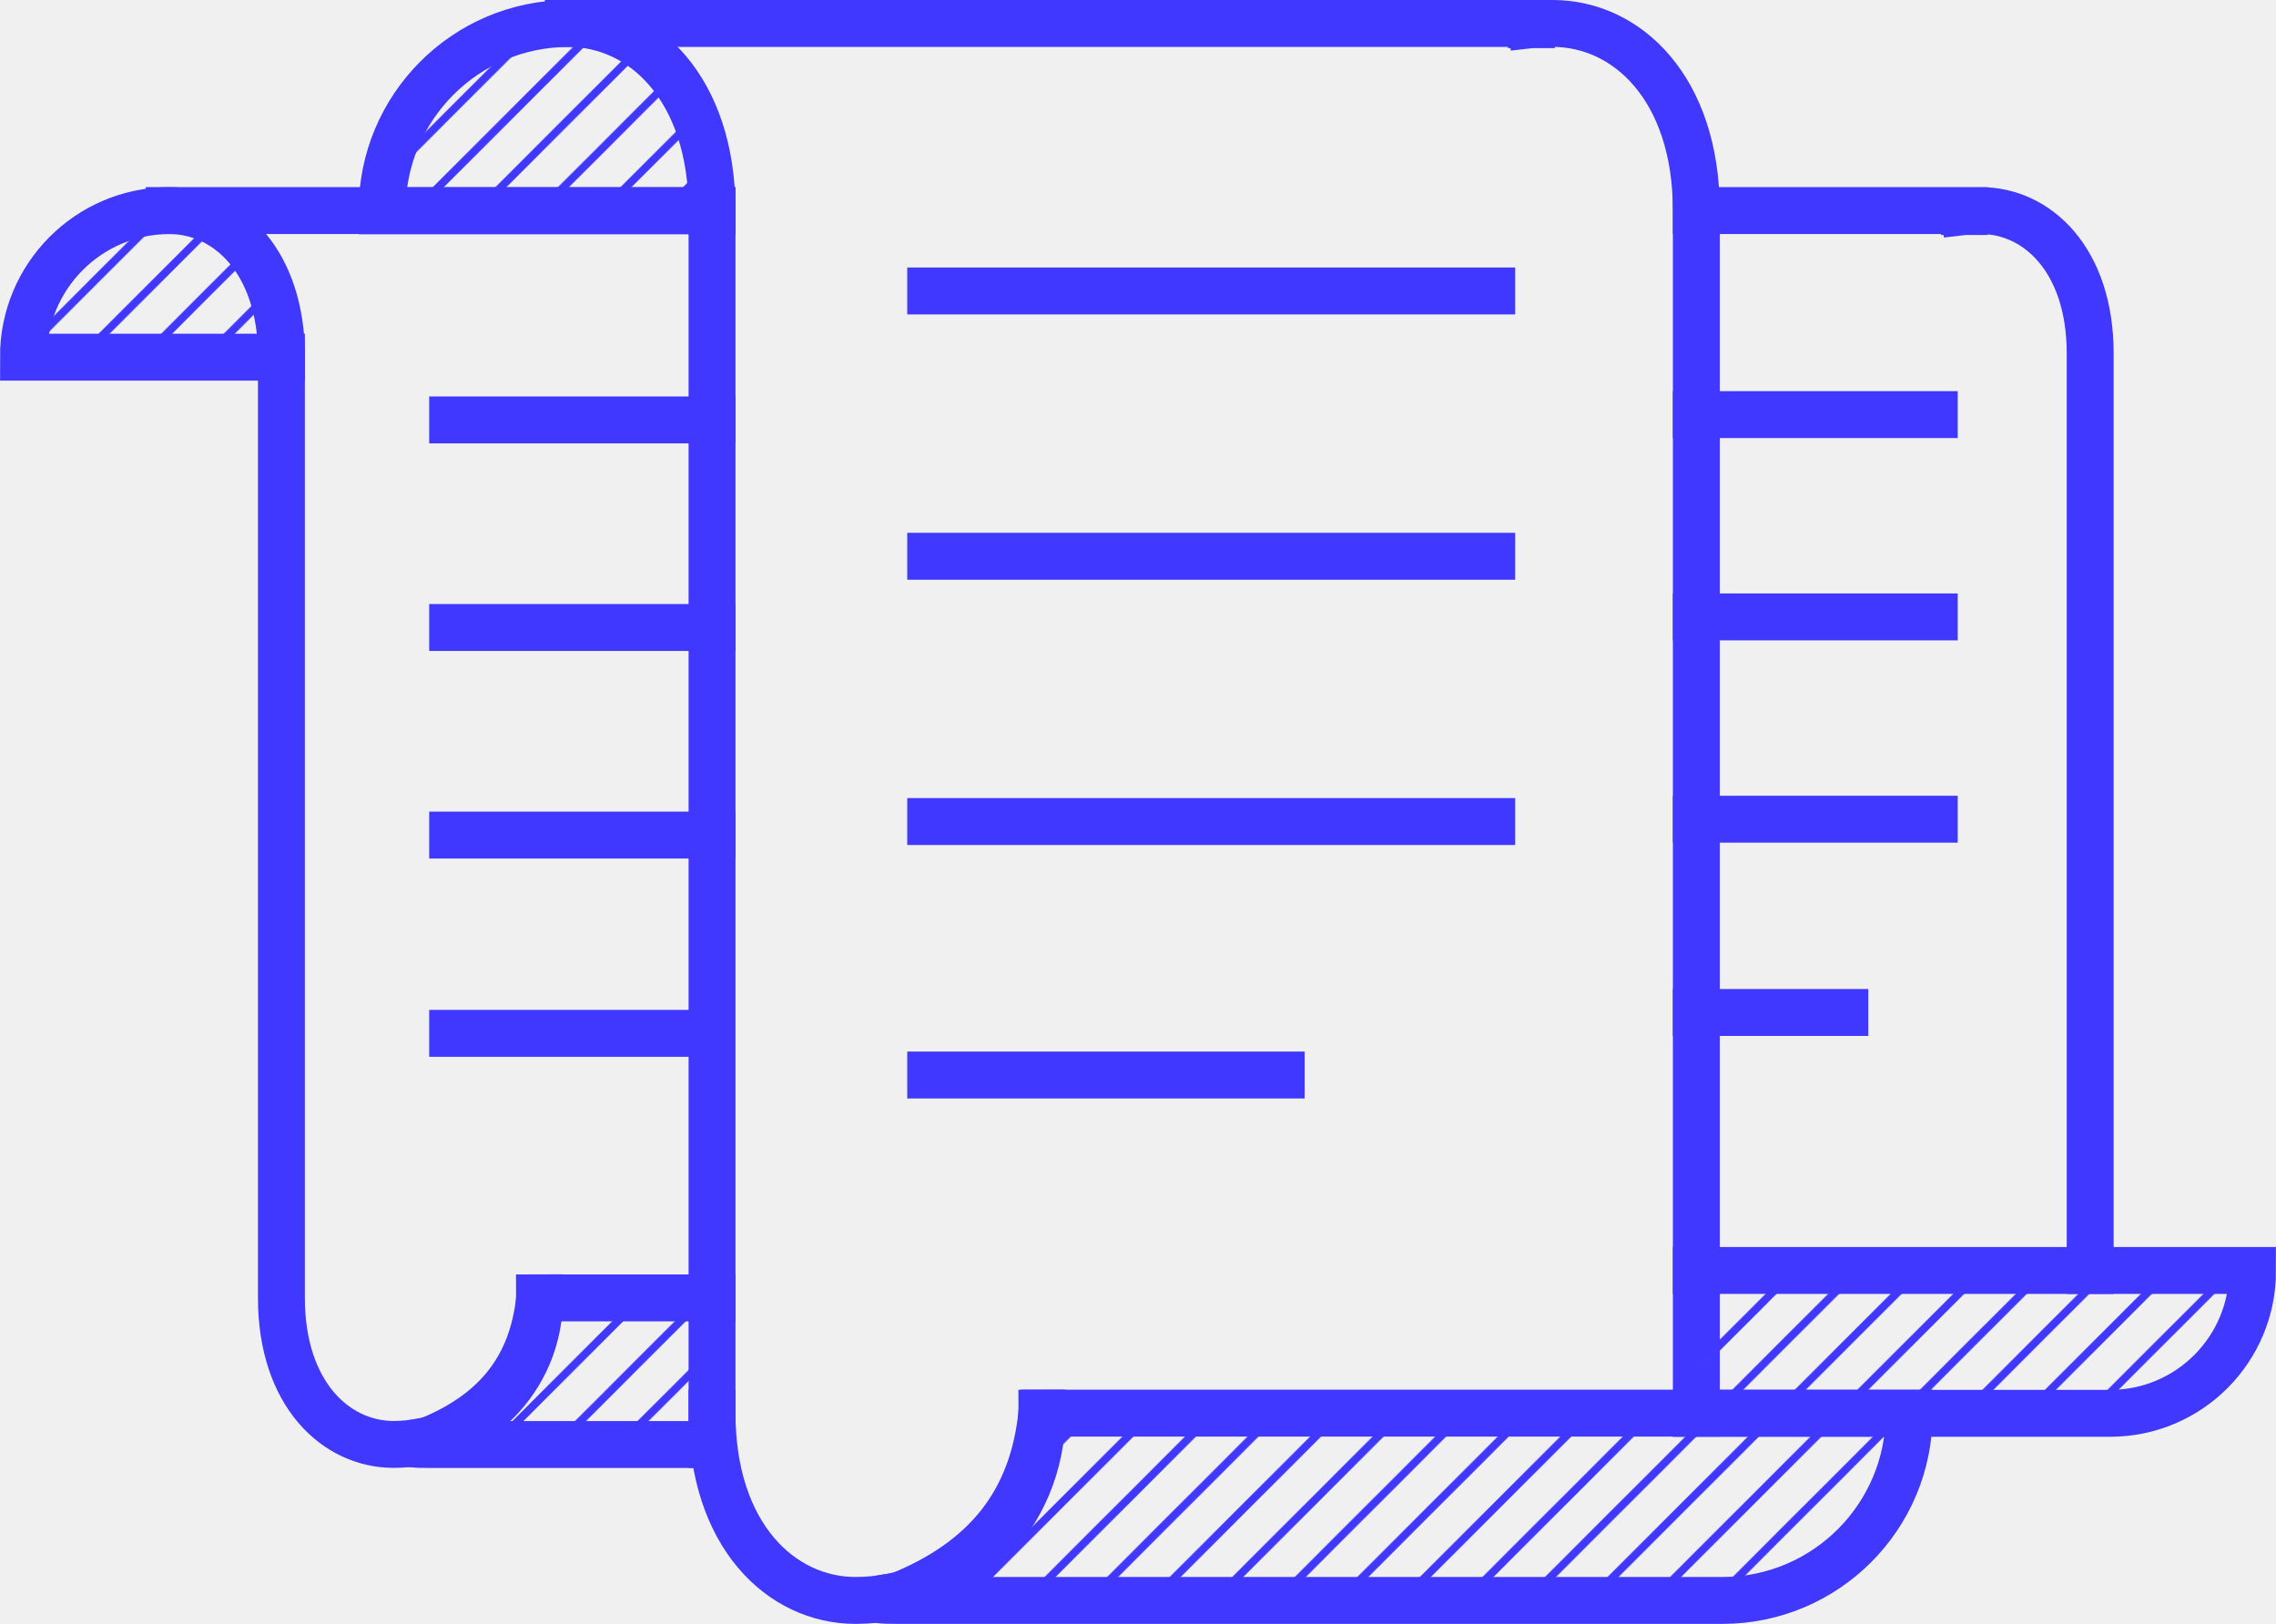
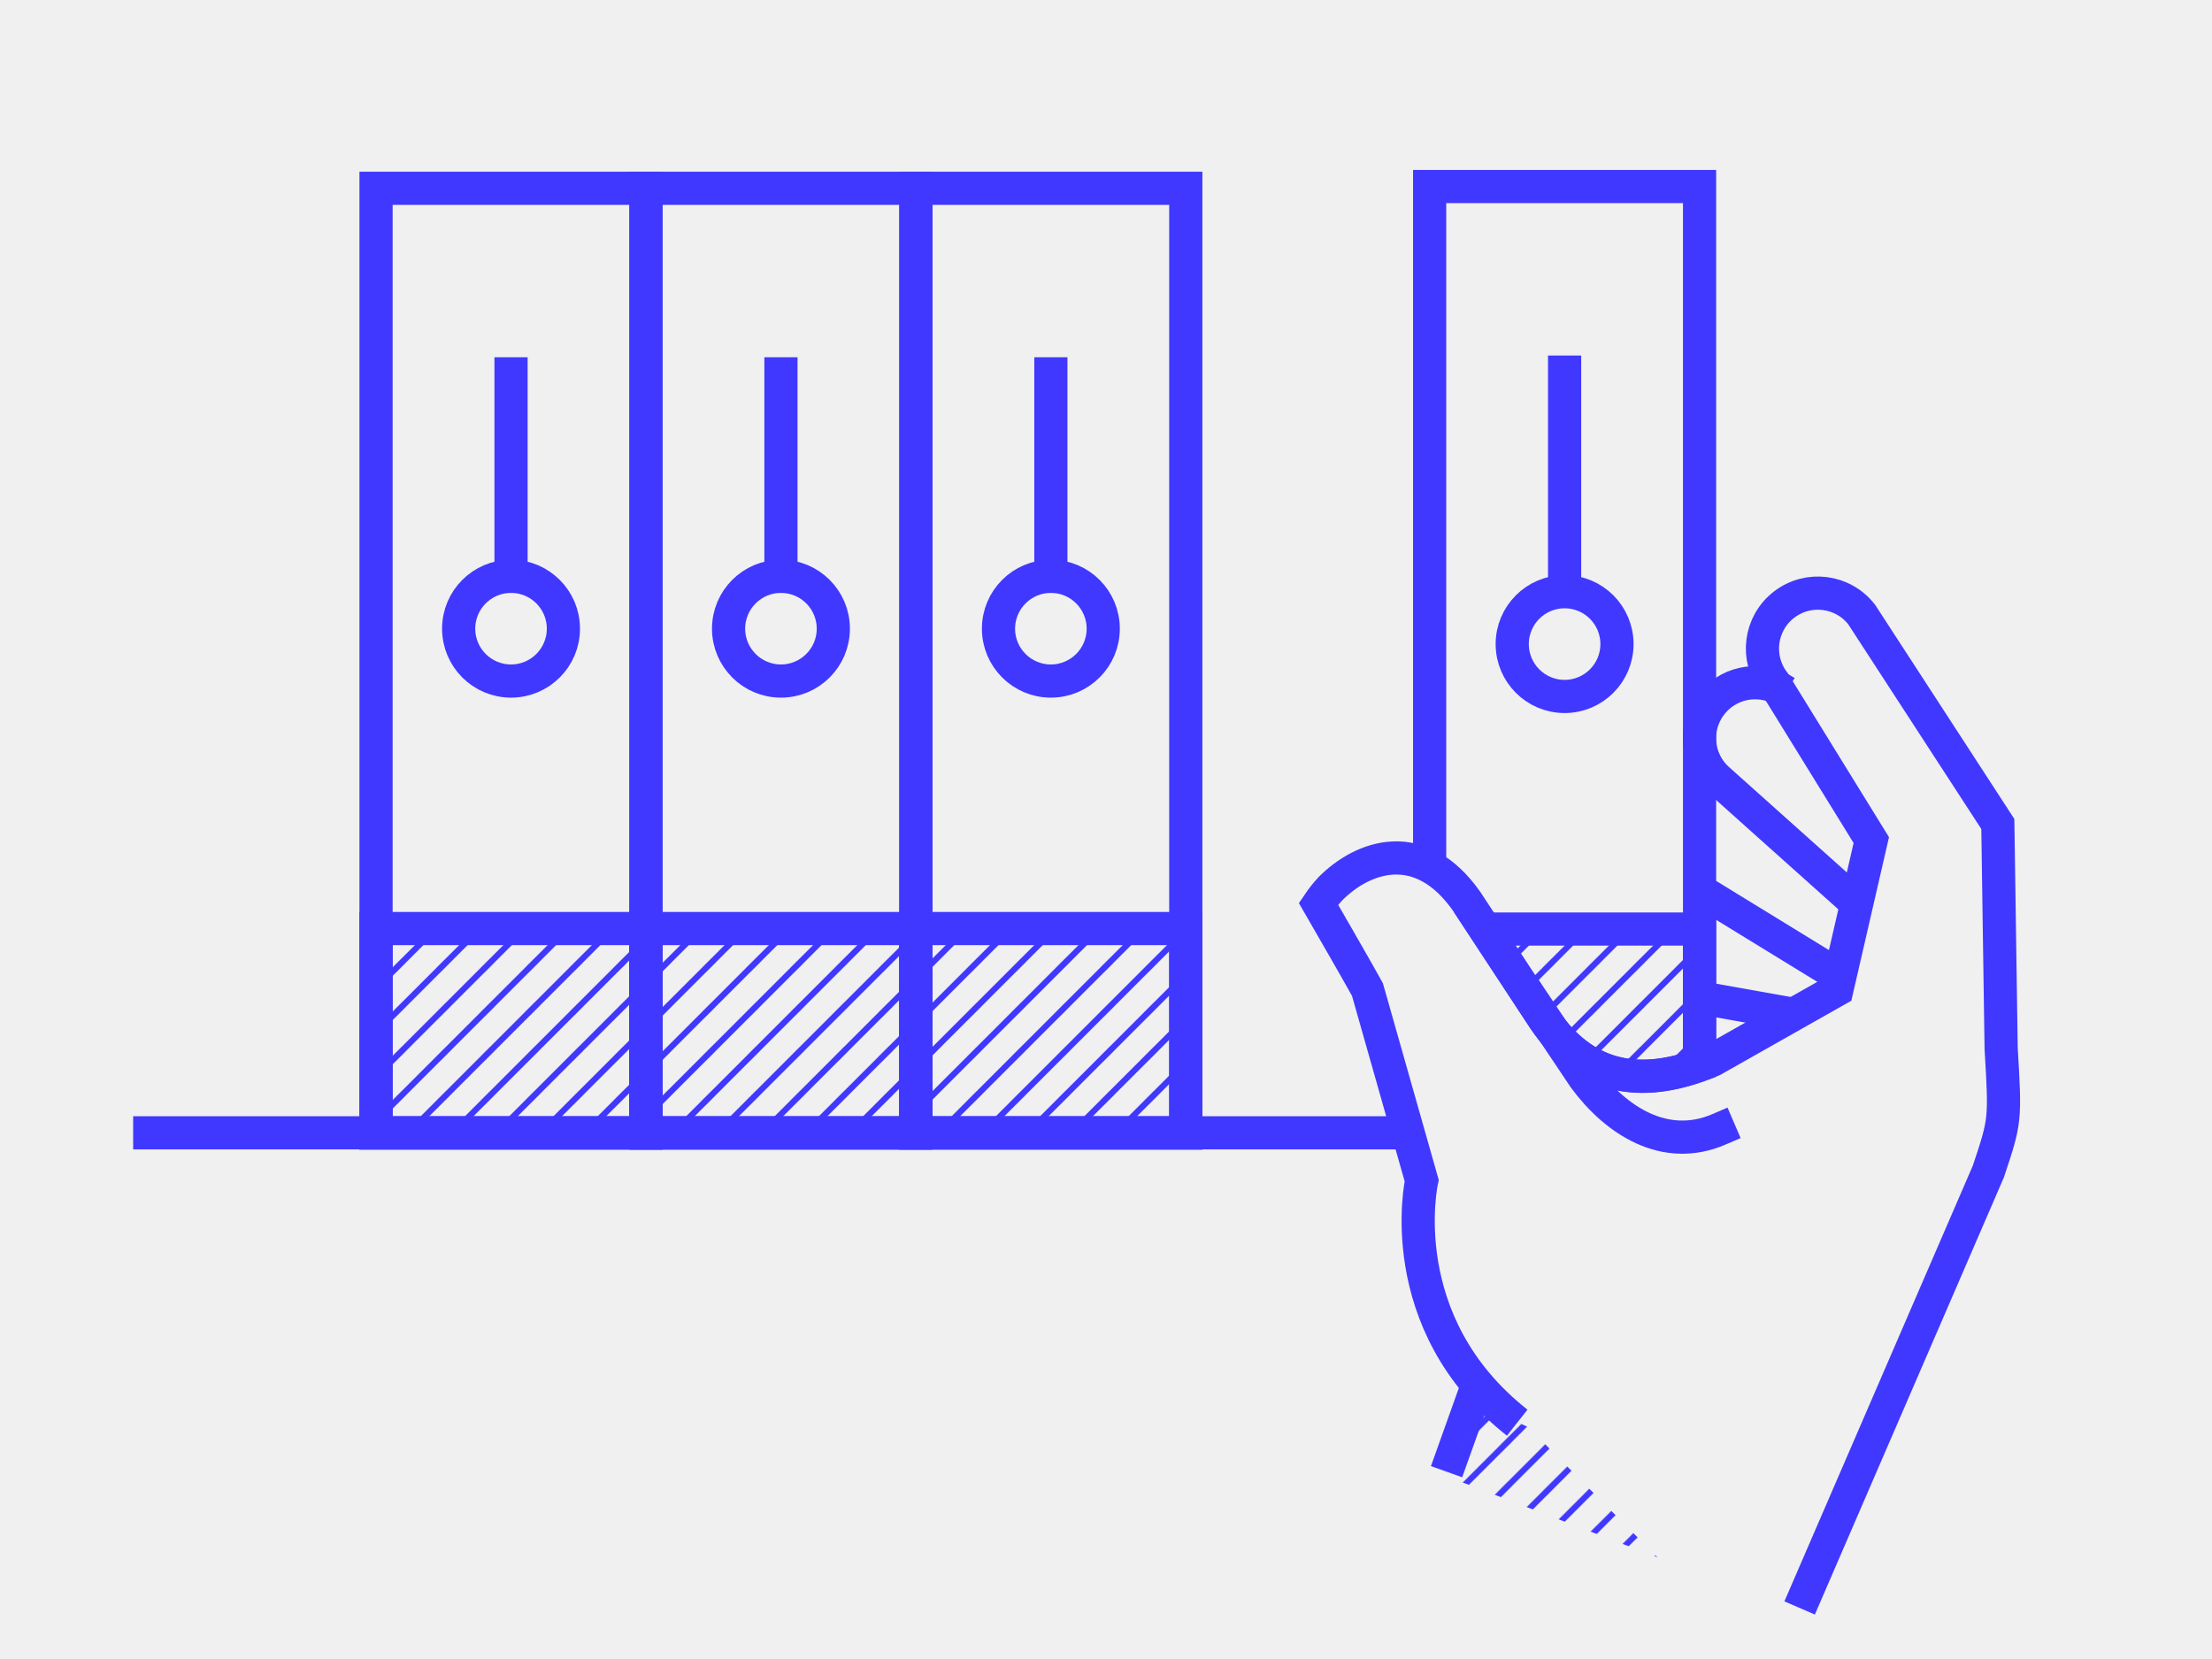
- <svg xmlns="http://www.w3.org/2000/svg" viewBox="0 0 582.17 415.41">
+ <svg xmlns="http://www.w3.org/2000/svg" viewBox="0 0 800 600">
  <defs>
-     <style>
-       .cls-2,
-       .cls-4,
-       .cls-5 {
-         fill: none;
-       }
-       .cls-2,
-       .cls-3,
-       .cls-4,
-       .cls-5 {
-         stroke: #4038ff;
-         stroke-linecap: square;
-       }
-       .cls-2,
-       .cls-3,
-       .cls-4 {
-         stroke-miterlimit: 10;
-       }
-       .cls-2 {
-         stroke-width: 2px;
-       }
-       .cls-3,
-       .cls-4,
-       .cls-5 {
-         stroke-width: 12px;
-       }
-       .cls-3 {
-         fill: url("#lines");
-       }
-     </style>
-     <pattern id="lines" data-name="lines" width="16" height="16" patternUnits="userSpaceOnUse">
-       <path fill="none" d="M0 0h16v16H0z" />
-       <path class="cls-2" d="M1.98 78.02l66-66M-14.02 78.02l66-66M-30.02 78.02l66-66M-46.02 78.02l66-66M-62.02 78.02l66-66M1.98 62.02l66-66M-14.02 62.02l66-66M-30.02 62.02l66-66M-46.02 62.02l66-66M-62.02 62.02l66-66M1.98 46.02l66-66M-14.02 46.02l66-66M-30.02 46.02l66-66M-46.02 46.02l66-66M-62.02 46.02l66-66M1.98 30.02l66-66M-14.02 30.02l66-66M-30.02 30.02l66-66M-46.02 30.02l66-66M-62.02 30.02l66-66M1.98 14.02l66-66M-14.02 14.02l66-66M-30.02 14.02l66-66M-46.02 14.02l66-66M-62.02 14.02l66-66" />
+     <style>.cls-1,.cls-2,.cls-3,.cls-5,.cls-7{fill:none;}.cls-2,.cls-3,.cls-4,.cls-5,.cls-6,.cls-7{stroke:#4038ff;}.cls-2,.cls-3,.cls-4,.cls-7{stroke-linecap:square;}.cls-2,.cls-5,.cls-6,.cls-7{stroke-miterlimit:10;}.cls-2{stroke-width:2px;}.cls-3,.cls-4,.cls-5,.cls-6,.cls-7{stroke-width:12px;}.cls-4{fill:url(#lines);}.cls-6{fill:#fff;}.cls-8{fill:url(#lines-7);}</style>
+     <pattern id="lines" data-name="lines" width="16" height="16" patternTransform="translate(509.39 576)" patternUnits="userSpaceOnUse" viewBox="0 0 16 16">
+       <rect class="cls-1" width="16" height="16" />
+       <line class="cls-2" x1="1.98" y1="78.02" x2="67.98" y2="12.02" />
+       <line class="cls-2" x1="-14.02" y1="78.02" x2="51.98" y2="12.02" />
+       <line class="cls-2" x1="-30.02" y1="78.02" x2="35.98" y2="12.02" />
+       <line class="cls-2" x1="-46.02" y1="78.02" x2="19.98" y2="12.02" />
+       <line class="cls-2" x1="-62.02" y1="78.02" x2="3.98" y2="12.02" />
+       <line class="cls-2" x1="1.98" y1="62.02" x2="67.98" y2="-3.98" />
+       <line class="cls-2" x1="-14.02" y1="62.02" x2="51.98" y2="-3.98" />
+       <line class="cls-2" x1="-30.02" y1="62.02" x2="35.98" y2="-3.98" />
+       <line class="cls-2" x1="-46.02" y1="62.02" x2="19.98" y2="-3.98" />
+       <line class="cls-2" x1="-62.02" y1="62.02" x2="3.98" y2="-3.98" />
+       <line class="cls-2" x1="1.98" y1="46.02" x2="67.98" y2="-19.98" />
+       <line class="cls-2" x1="-14.02" y1="46.02" x2="51.98" y2="-19.98" />
+       <line class="cls-2" x1="-30.02" y1="46.02" x2="35.98" y2="-19.98" />
+       <line class="cls-2" x1="-46.02" y1="46.02" x2="19.98" y2="-19.98" />
+       <line class="cls-2" x1="-62.02" y1="46.02" x2="3.98" y2="-19.98" />
+       <line class="cls-2" x1="1.98" y1="30.02" x2="67.98" y2="-35.98" />
+       <line class="cls-2" x1="-14.02" y1="30.02" x2="51.98" y2="-35.98" />
+       <line class="cls-2" x1="-30.02" y1="30.02" x2="35.98" y2="-35.98" />
+       <line class="cls-2" x1="-46.02" y1="30.02" x2="19.98" y2="-35.98" />
+       <line class="cls-2" x1="-62.02" y1="30.02" x2="3.98" y2="-35.98" />
+       <line class="cls-2" x1="1.98" y1="14.02" x2="67.98" y2="-51.98" />
+       <line class="cls-2" x1="-14.02" y1="14.02" x2="51.98" y2="-51.98" />
+       <line class="cls-2" x1="-30.02" y1="14.02" x2="35.98" y2="-51.98" />
+       <line class="cls-2" x1="-46.02" y1="14.02" x2="19.98" y2="-51.98" />
+       <line class="cls-2" x1="-62.02" y1="14.02" x2="3.98" y2="-51.98" />
+     </pattern>
+     <pattern id="lines-7" data-name="lines" width="16" height="16" patternTransform="translate(125.39 109.33)" patternUnits="userSpaceOnUse" viewBox="0 0 16 16">
+       <rect class="cls-1" width="16" height="16" />
+       <line class="cls-2" x1="1.98" y1="78.02" x2="67.98" y2="12.02" />
+       <line class="cls-2" x1="-14.02" y1="78.02" x2="51.98" y2="12.02" />
+       <line class="cls-2" x1="-30.02" y1="78.02" x2="35.98" y2="12.02" />
+       <line class="cls-2" x1="-46.02" y1="78.02" x2="19.98" y2="12.02" />
+       <line class="cls-2" x1="-62.02" y1="78.02" x2="3.98" y2="12.02" />
+       <line class="cls-2" x1="1.98" y1="62.02" x2="67.98" y2="-3.98" />
+       <line class="cls-2" x1="-14.02" y1="62.02" x2="51.98" y2="-3.98" />
+       <line class="cls-2" x1="-30.02" y1="62.02" x2="35.98" y2="-3.98" />
+       <line class="cls-2" x1="-46.02" y1="62.02" x2="19.98" y2="-3.98" />
+       <line class="cls-2" x1="-62.02" y1="62.02" x2="3.98" y2="-3.98" />
+       <line class="cls-2" x1="1.98" y1="46.02" x2="67.98" y2="-19.98" />
+       <line class="cls-2" x1="-14.02" y1="46.02" x2="51.98" y2="-19.98" />
+       <line class="cls-2" x1="-30.02" y1="46.02" x2="35.98" y2="-19.98" />
+       <line class="cls-2" x1="-46.02" y1="46.02" x2="19.98" y2="-19.98" />
+       <line class="cls-2" x1="-62.02" y1="46.02" x2="3.98" y2="-19.98" />
+       <line class="cls-2" x1="1.98" y1="30.02" x2="67.98" y2="-35.98" />
+       <line class="cls-2" x1="-14.02" y1="30.02" x2="51.98" y2="-35.98" />
+       <line class="cls-2" x1="-30.02" y1="30.02" x2="35.98" y2="-35.98" />
+       <line class="cls-2" x1="-46.02" y1="30.02" x2="19.98" y2="-35.98" />
+       <line class="cls-2" x1="-62.02" y1="30.02" x2="3.98" y2="-35.98" />
+       <line class="cls-2" x1="1.98" y1="14.02" x2="67.98" y2="-51.98" />
+       <line class="cls-2" x1="-14.02" y1="14.02" x2="51.98" y2="-51.98" />
+       <line class="cls-2" x1="-30.02" y1="14.02" x2="35.98" y2="-51.98" />
+       <line class="cls-2" x1="-46.02" y1="14.02" x2="19.98" y2="-51.98" />
+       <line class="cls-2" x1="-62.02" y1="14.02" x2="3.98" y2="-51.98" />
    </pattern>
  </defs>
  <g id="Layer_2" data-name="Layer 2">
-     <g id="Layer_35" data-name="Layer 35">
-       <path class="cls-3" d="M6 91.37a37.39 37.39 0 0 1 37.27-37.5c14.91 0 28.75 13 28.75 37.5z" />
-       <path class="cls-4" d="M43.27 53.87h138.86v.25M138 332a37.39 37.39 0 0 1-37.27 37.5c-14.91 0-28.75-13-28.75-37.5V91.37" />
-       <path class="cls-3" d="M182.13 369.52h-72.58c-8.78 0-.67-.73-.18-.93 17.36-7 26.85-18.64 28.67-36.57h44.09" />
-       <path class="cls-5" d="M115.78 107.42h66.35M115.78 160.52h66.35M115.78 213.62h66.35M115.78 264.34h61.09" />
-       <path class="cls-3" d="M97.75 53.92A47.78 47.78 0 0 1 145.38 6c19.06 0 36.75 16.65 36.75 47.92z" />
-       <path class="cls-4" d="M182.13 361.49zM145.38 6h246.33v.31m0 0a48.9 48.9 0 0 1 5.44-.31c19.06 0 36.75 16.65 36.75 47.92v307.57M266.51 361.49a47.78 47.78 0 0 1-47.64 47.92c-19.05 0-36.74-16.65-36.74-47.92" />
-       <path class="cls-3" d="M229.86 408.23c-.63.25-11 1.18.23 1.18H440.7a47.78 47.78 0 0 0 47.64-47.92H266.5c-2.32 22.91-14.45 37.77-36.64 46.74z" />
-       <path class="cls-5" d="M238.06 74.43h143.51M238.06 142.3h143.51M238.06 210.16h143.51M238.06 275h89.65" />
-       <path class="cls-4" d="M433.9 53.87h68.59v.24m0 0a35.58 35.58 0 0 1 4.15-.24c14.53 0 28 12.7 28 36.55V325" />
-       <path class="cls-3" d="M433.9 325h142.27a36.43 36.43 0 0 1-36.32 36.54h-106" />
-       <path class="cls-5" d="M433.9 106.06h60.86M433.9 157.81h60.86M433.9 209.56h60.86M433.9 259h38" />
-       <path class="cls-4" d="M182.13 53.92v315.6" />
+     <g id="Storage-provider">
+       <path class="cls-3" d="M184.82,135.21v73.21" />
+       <path class="cls-3" d="M282.44,135.21v73.21" />
+       <path class="cls-3" d="M136,68.1V409.76h97.62V68.1Z" />
+       <path class="cls-3" d="M233.63,68.1V409.76h97.62V68.1Z" />
+       <path class="cls-4" d="M136,335.82v73.94h97.62V335.82Z" />
+       <path class="cls-4" d="M233.63,335.82v73.94h97.62V335.82Z" />
+       <path class="cls-3" d="M380.06,135.21v73.21" />
+       <path class="cls-3" d="M54.16,409.7h453" />
+       <path class="cls-3" d="M331.25,68.1V409.76h97.61V68.1Z" />
+       <path class="cls-4" d="M331.25,335.82v73.94h97.61V335.82Z" />
+       <circle class="cls-3" cx="184.82" cy="227.37" r="18.94" />
+       <circle class="cls-3" cx="282.44" cy="227.37" r="18.94" />
+       <circle class="cls-3" cx="380.06" cy="227.37" r="18.94" />
+       <path class="cls-3" d="M565.86,134.58v73.21" />
+       <path class="cls-3" d="M614.67,383.13V67.46H517.05V310" />
+       <line class="cls-5" x1="614.67" y1="360.79" x2="647.43" y2="366.63" />
+       <line class="cls-5" x1="614.67" y1="321.95" x2="665.65" y2="353.22" />
+       <path class="cls-5" d="M645.78,250.23a20.06,20.06,0,0,0-26.09,3.48h0A20,20,0,0,0,621.45,282l52.44,46.91" />
+       <path class="cls-5" d="M650.86,581.54l68.26-157.86c6.16-18.48,6.16-18.48,4.62-44.54L722.54,298l-49.21-75.7a20.05,20.05,0,0,0-31.73,24.53l35.18,57L664.31,358l-44.88,25.4c-24.66,10.44-45.54,7.77-60.89-14.66l-28.12-42.79c-16.74-23.78-37.42-16.39-49.18-4.61a44.32,44.32,0,0,0-4.4,5.54s14.69,25.44,17.72,31l19.61,69.1s-11.46,51.3,34.55,87.55" />
+       <line class="cls-6" x1="534.37" y1="500.9" x2="523.17" y2="532.26" />
+       <path class="cls-7" d="M621.64,408.46c-19.42,8.34-37.19-3.1-48.65-18.65l-19-28.36" />
+       <path class="cls-8" d="M552.76,516.2c-13.57-6.16-11.28-9.87-15-18.63l-14.8,36.27,76.43,29.36" />
+       <circle class="cls-3" cx="565.86" cy="232.94" r="18.94" />
+       <path class="cls-4" d="M558.54,368.7c14.36,21,33.54,24.66,56.13,16.52V336H537.06Z" />
+       <rect class="cls-1" width="800" height="600" />
    </g>
  </g>
</svg>
